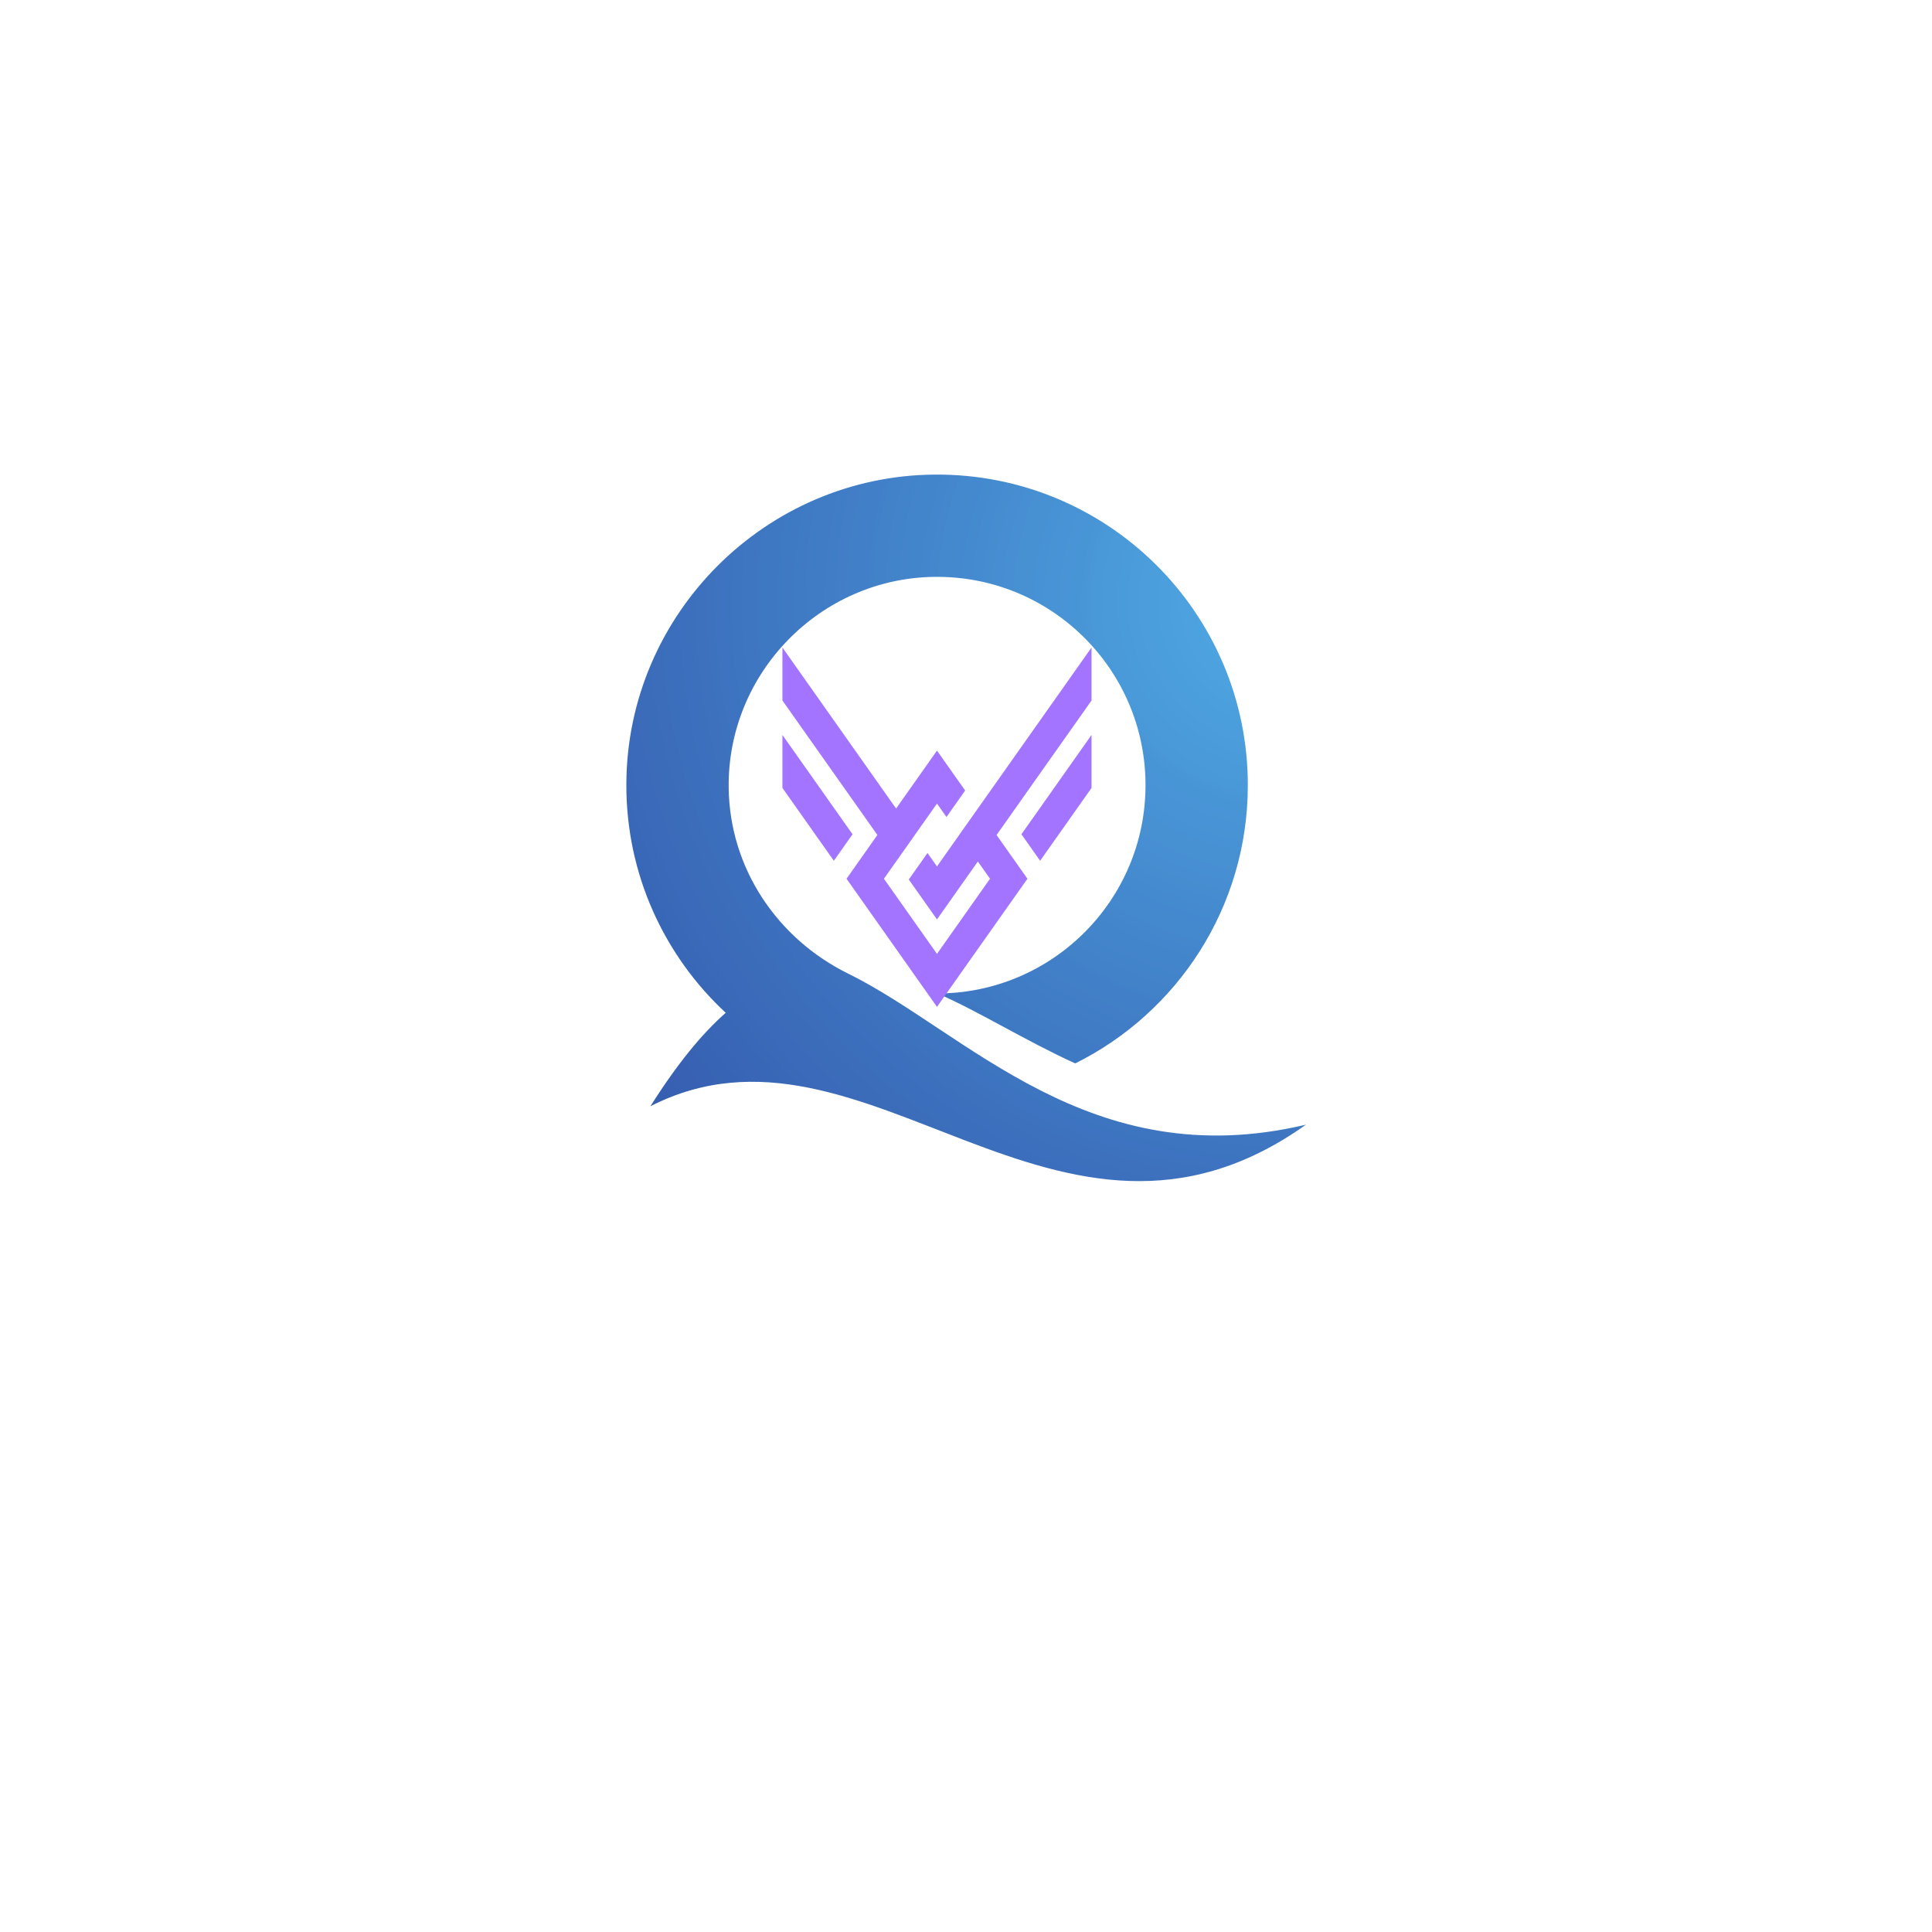
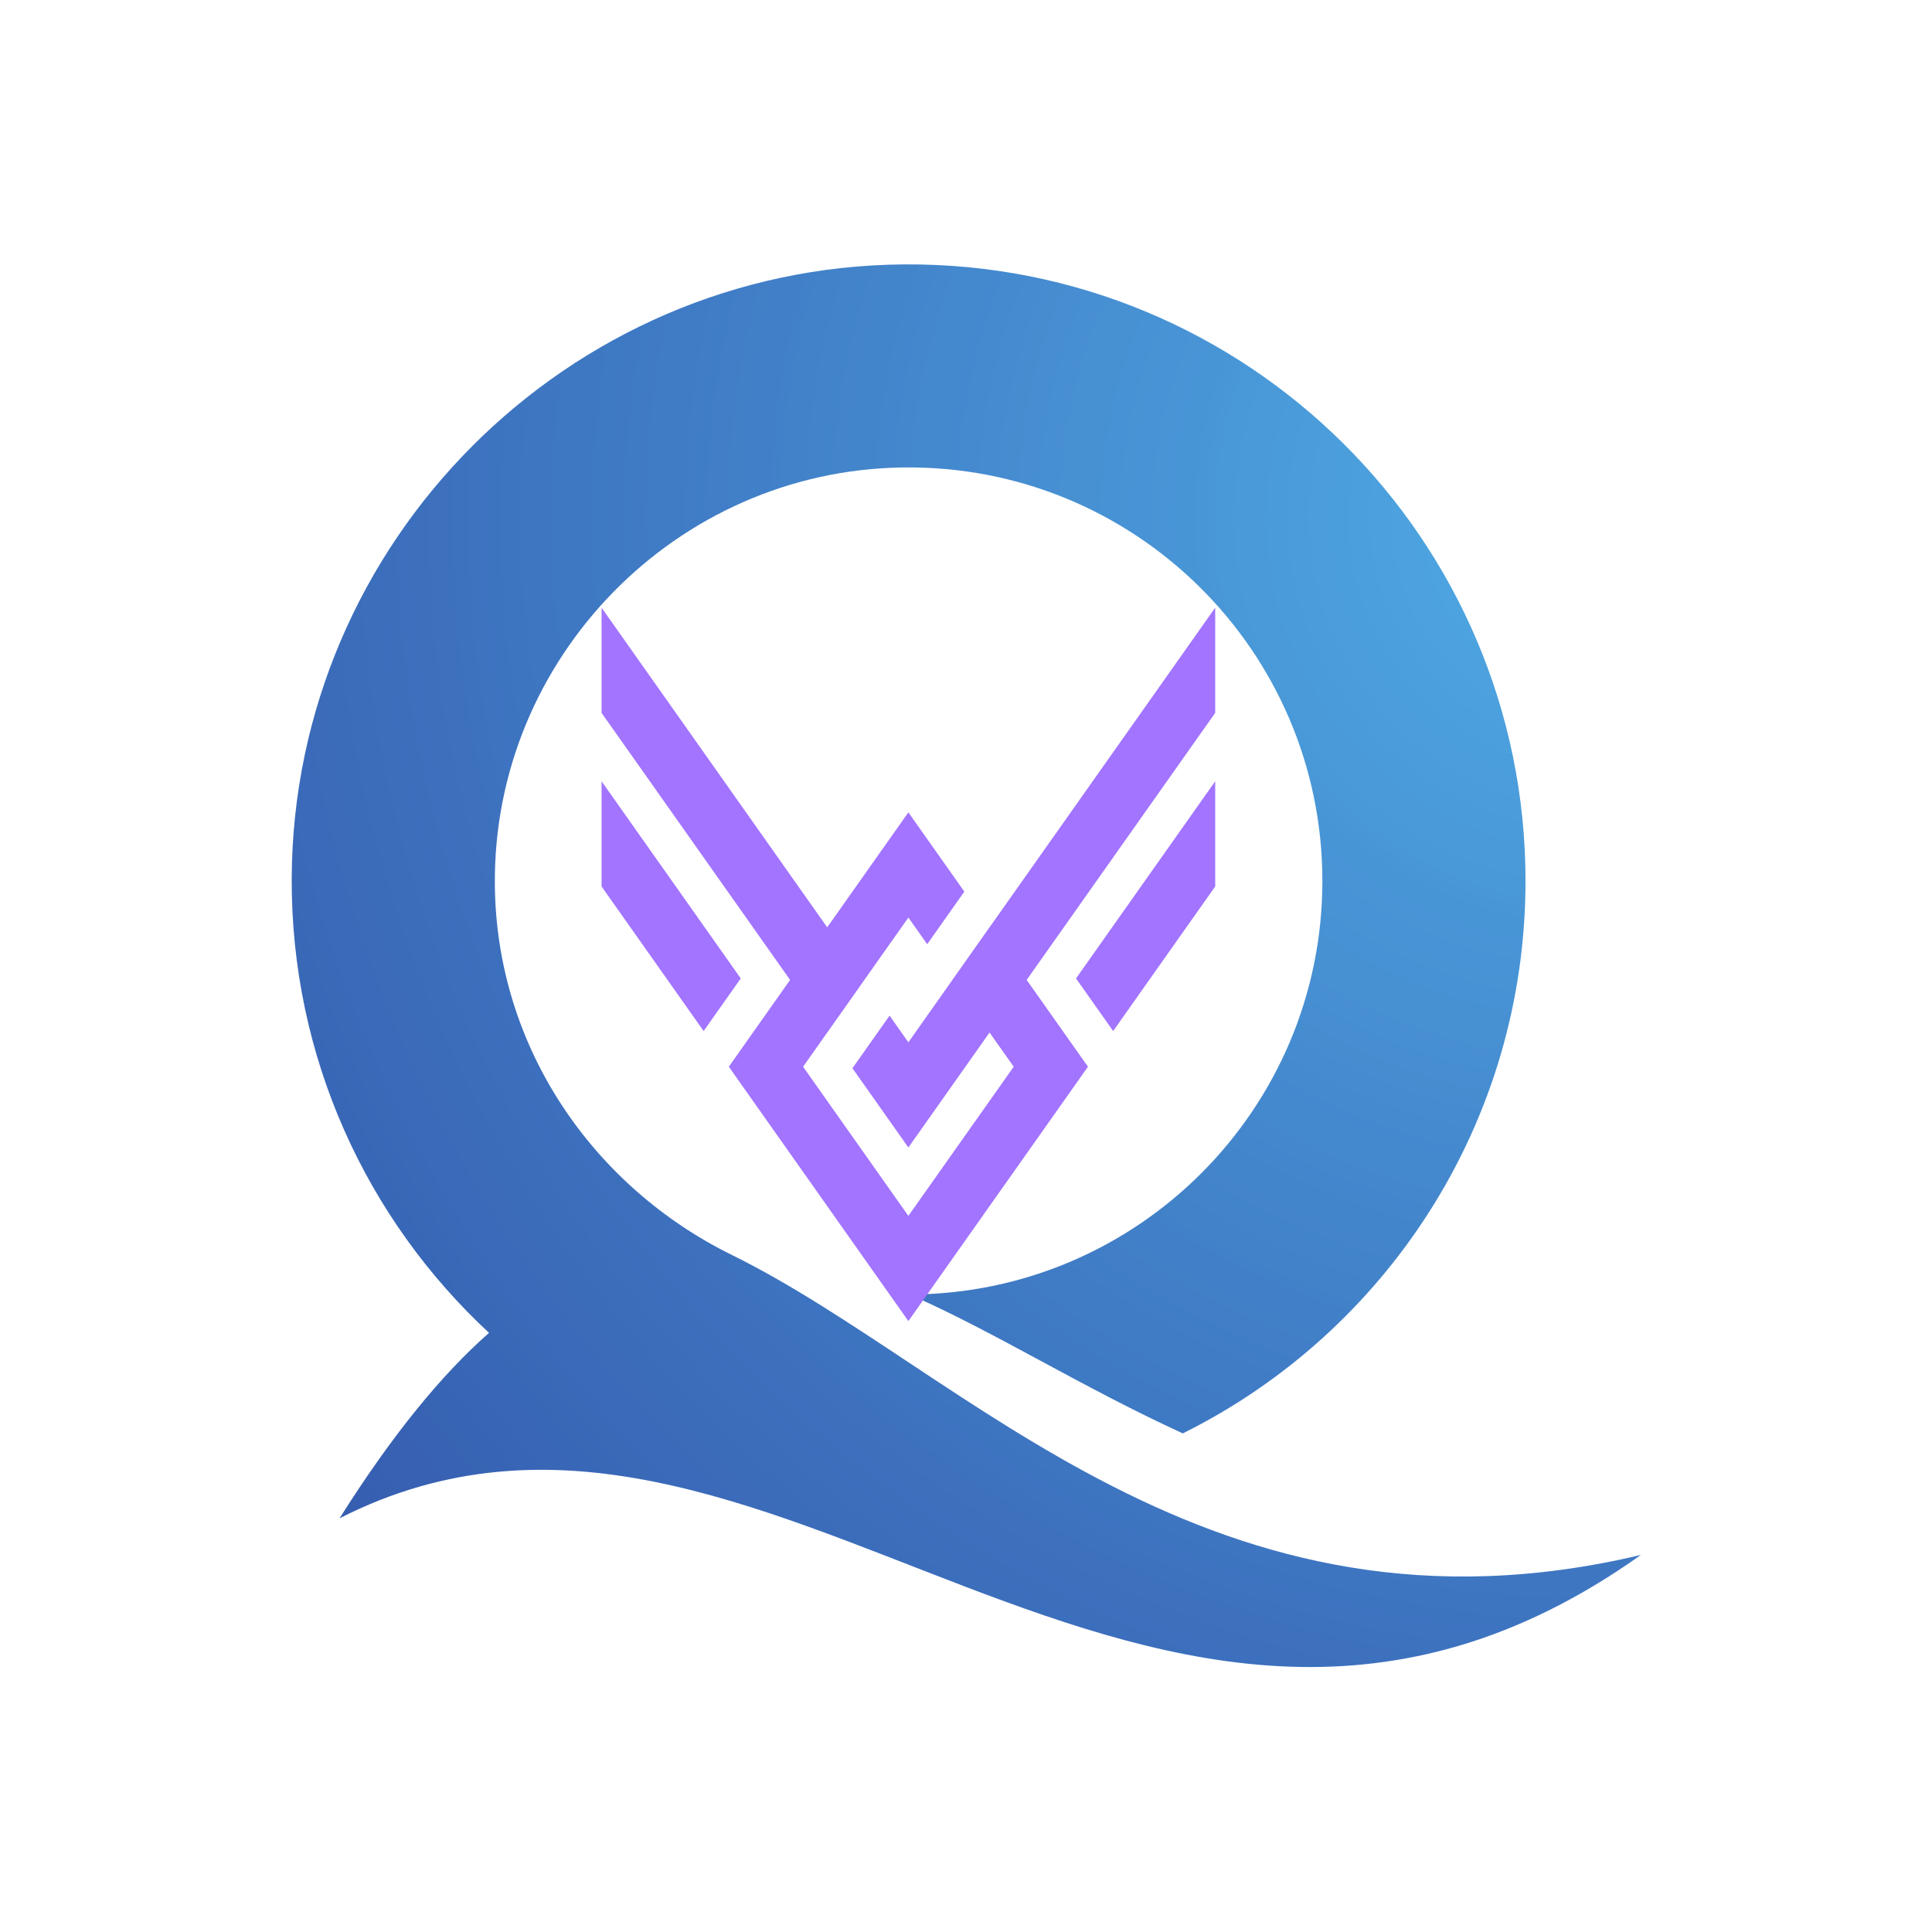
<svg xmlns="http://www.w3.org/2000/svg" width="500" zoomAndPan="magnify" viewBox="0 0 375 375" height="500" preserveAspectRatio="xMidYMid meet" version="1.0">
  <defs>
-     <clipPath id="f3cc745ec9">
-       <path d="M 121.484 92.039 L 253.484 92.039 L 253.484 229.289 L 121.484 229.289 Z M 121.484 92.039 " clip-rule="nonzero" />
-     </clipPath>
-     <clipPath id="bf2c548538">
-       <path d="M 164.613 188.969 C 151.121 182.328 141.578 168.766 141.434 152.77 C 141.238 130.625 159.156 112.277 181.312 111.969 C 203.918 111.656 222.344 129.875 222.344 152.398 C 222.344 174.699 204.281 192.781 181.984 192.832 C 190.223 196.438 198.832 201.898 208.699 206.41 C 228.555 196.547 242.203 176.07 242.203 152.398 C 242.203 118.961 214.969 91.883 181.461 92.117 C 148.559 92.344 121.719 119.246 121.574 152.133 C 121.496 169.695 128.941 185.516 140.863 196.582 C 136.238 200.652 131.41 206.539 126.25 214.715 C 167.973 193.453 205.254 252.605 253.484 218.297 C 211.43 228.277 187.531 200.246 164.613 188.969 Z M 164.613 188.969 " clip-rule="nonzero" />
-     </clipPath>
-     <clipPath id="d4efdb427f">
-       <path d="M 164.613 188.969 C 151.121 182.328 141.578 168.766 141.434 152.77 C 141.238 130.625 159.156 112.277 181.312 111.969 C 203.918 111.656 222.344 129.875 222.344 152.398 C 222.344 174.699 204.281 192.781 181.984 192.832 C 190.223 196.438 198.832 201.898 208.699 206.41 C 228.555 196.547 242.203 176.07 242.203 152.398 C 242.203 118.961 214.969 91.883 181.461 92.117 C 148.559 92.344 121.719 119.246 121.574 152.133 C 121.496 169.695 128.941 185.516 140.863 196.582 C 136.238 200.652 131.41 206.539 126.25 214.715 C 167.973 193.453 205.254 252.605 253.484 218.297 C 211.43 228.277 187.531 200.246 164.613 188.969 " clip-rule="nonzero" />
-     </clipPath>
-     <clipPath id="2f71decbbb">
-       <path d="M 320.094 217.254 L 224.457 37.242 L 54.891 127.234 L 150.527 307.246 Z M 320.094 217.254 " clip-rule="nonzero" />
-     </clipPath>
-     <radialGradient gradientTransform="matrix(-0.883425, 0.468875, -0.469112, -0.882978, 249.7877, 116.8419)" gradientUnits="userSpaceOnUse" r="259.246" cx="0" id="eaddcf93d9" cy="0" fx="0" fy="0">
+     <clipPath id="22b47e9915">
+       <path d="M 56.445 51.164 L 318.496 51.164 L 318.496 323.633 L 56.445 323.633 Z M 56.445 51.164 " clip-rule="nonzero" />
+     </clipPath>
+     <clipPath id="37cf73426f">
+       <path d="M 142.066 243.594 C 115.277 230.41 96.336 203.484 96.051 171.727 C 95.66 127.77 131.234 91.344 175.211 90.734 C 220.094 90.105 256.672 126.281 256.672 170.992 C 256.672 215.262 220.816 251.16 176.551 251.262 C 192.902 258.422 210 269.258 229.582 278.219 C 269.004 258.637 296.102 217.98 296.102 170.992 C 296.102 104.613 242.031 50.859 175.508 51.32 C 110.191 51.773 56.906 105.18 56.621 170.461 C 56.469 205.328 71.246 236.738 94.918 258.707 C 85.738 266.789 76.148 278.473 65.906 294.703 C 148.73 252.492 222.746 369.922 318.496 301.812 C 235.008 321.629 187.559 265.977 142.066 243.594 Z M 142.066 243.594 " clip-rule="nonzero" />
+     </clipPath>
+     <clipPath id="97d9915278">
+       <path d="M 142.066 243.594 C 115.277 230.41 96.336 203.484 96.051 171.727 C 95.66 127.77 131.234 91.344 175.211 90.734 C 220.094 90.105 256.672 126.281 256.672 170.992 C 256.672 215.262 220.816 251.16 176.551 251.262 C 192.902 258.422 210 269.258 229.582 278.219 C 269.004 258.637 296.102 217.98 296.102 170.992 C 296.102 104.613 242.031 50.859 175.508 51.32 C 110.191 51.773 56.906 105.18 56.621 170.461 C 56.469 205.328 71.246 236.738 94.918 258.707 C 85.738 266.789 76.148 278.473 65.906 294.703 C 148.73 252.492 222.746 369.922 318.496 301.812 C 235.008 321.629 187.559 265.977 142.066 243.594 " clip-rule="nonzero" />
+     </clipPath>
+     <clipPath id="cd2c399c0b">
+       <path d="M 450.723 299.742 L 260.863 -57.621 L -75.754 121.035 L 114.105 478.398 Z M 450.723 299.742 " clip-rule="nonzero" />
+     </clipPath>
+     <radialGradient gradientTransform="matrix(-0.883425, 0.468875, -0.469112, -0.882978, 311.1545, 100.404)" gradientUnits="userSpaceOnUse" r="514.658" cx="0" id="707497623b" cy="0" fx="0" fy="0">
      <stop stop-opacity="1" stop-color="rgb(31.604%, 67.653%, 89.799%)" offset="0" />
      <stop stop-opacity="1" stop-color="rgb(31.404%, 67.502%, 89.609%)" offset="0.004" />
      <stop stop-opacity="1" stop-color="rgb(31.4%, 67.313%, 89.409%)" offset="0.008" />
      <stop stop-opacity="1" stop-color="rgb(31.218%, 67.113%, 89.4%)" offset="0.012" />
      <stop stop-opacity="1" stop-color="rgb(31.018%, 66.922%, 89.223%)" offset="0.016" />
      <stop stop-opacity="1" stop-color="rgb(31%, 66.522%, 89%)" offset="0.02" />
      <stop stop-opacity="1" stop-color="rgb(31%, 66.281%, 88.777%)" offset="0.023" />
      <stop stop-opacity="1" stop-color="rgb(31%, 66.069%, 88.586%)" offset="0.027" />
      <stop stop-opacity="1" stop-color="rgb(30.991%, 65.686%, 88.387%)" offset="0.031" />
      <stop stop-opacity="1" stop-color="rgb(30.791%, 65.495%, 88.199%)" offset="0.035" />
      <stop stop-opacity="1" stop-color="rgb(30.6%, 65.297%, 88.199%)" offset="0.039" />
      <stop stop-opacity="1" stop-color="rgb(30.6%, 65.1%, 88.005%)" offset="0.043" />
      <stop stop-opacity="1" stop-color="rgb(30.6%, 64.909%, 87.805%)" offset="0.047" />
      <stop stop-opacity="1" stop-color="rgb(30.6%, 64.709%, 87.799%)" offset="0.051" />
      <stop stop-opacity="1" stop-color="rgb(30.6%, 64.519%, 87.663%)" offset="0.055" />
      <stop stop-opacity="1" stop-color="rgb(30.424%, 64.319%, 87.514%)" offset="0.059" />
      <stop stop-opacity="1" stop-color="rgb(30.223%, 64.099%, 87.479%)" offset="0.062" />
      <stop stop-opacity="1" stop-color="rgb(30.183%, 63.884%, 87.279%)" offset="0.066" />
      <stop stop-opacity="1" stop-color="rgb(29.984%, 63.673%, 87.099%)" offset="0.07" />
      <stop stop-opacity="1" stop-color="rgb(29.799%, 63.289%, 87.093%)" offset="0.074" />
      <stop stop-opacity="1" stop-color="rgb(29.799%, 63.098%, 86.893%)" offset="0.078" />
      <stop stop-opacity="1" stop-color="rgb(29.799%, 62.901%, 86.699%)" offset="0.082" />
      <stop stop-opacity="1" stop-color="rgb(29.799%, 62.558%, 86.699%)" offset="0.086" />
      <stop stop-opacity="1" stop-color="rgb(29.611%, 62.405%, 86.511%)" offset="0.09" />
      <stop stop-opacity="1" stop-color="rgb(29.411%, 62.216%, 86.311%)" offset="0.094" />
      <stop stop-opacity="1" stop-color="rgb(29.399%, 62.016%, 86.299%)" offset="0.098" />
      <stop stop-opacity="1" stop-color="rgb(29.399%, 61.8%, 86.099%)" offset="0.102" />
      <stop stop-opacity="1" stop-color="rgb(29.399%, 61.58%, 85.899%)" offset="0.105" />
      <stop stop-opacity="1" stop-color="rgb(29.399%, 61.38%, 85.884%)" offset="0.109" />
      <stop stop-opacity="1" stop-color="rgb(29.39%, 61.189%, 85.684%)" offset="0.113" />
      <stop stop-opacity="1" stop-color="rgb(29.19%, 60.989%, 85.495%)" offset="0.117" />
      <stop stop-opacity="1" stop-color="rgb(28.999%, 60.799%, 85.295%)" offset="0.121" />
      <stop stop-opacity="1" stop-color="rgb(28.999%, 60.603%, 85.1%)" offset="0.125" />
      <stop stop-opacity="1" stop-color="rgb(28.999%, 60.403%, 85.1%)" offset="0.129" />
      <stop stop-opacity="1" stop-color="rgb(28.999%, 60.213%, 84.914%)" offset="0.133" />
      <stop stop-opacity="1" stop-color="rgb(28.999%, 60.013%, 84.712%)" offset="0.137" />
      <stop stop-opacity="1" stop-color="rgb(28.822%, 59.822%, 84.698%)" offset="0.141" />
      <stop stop-opacity="1" stop-color="rgb(28.622%, 59.422%, 84.499%)" offset="0.145" />
      <stop stop-opacity="1" stop-color="rgb(28.581%, 59.181%, 84.282%)" offset="0.148" />
      <stop stop-opacity="1" stop-color="rgb(28.381%, 58.969%, 84.082%)" offset="0.152" />
      <stop stop-opacity="1" stop-color="rgb(28.2%, 58.586%, 83.899%)" offset="0.156" />
      <stop stop-opacity="1" stop-color="rgb(28.2%, 58.395%, 83.899%)" offset="0.16" />
      <stop stop-opacity="1" stop-color="rgb(28.2%, 58.197%, 83.899%)" offset="0.164" />
      <stop stop-opacity="1" stop-color="rgb(28.2%, 58%, 83.705%)" offset="0.168" />
      <stop stop-opacity="1" stop-color="rgb(28.2%, 57.809%, 83.505%)" offset="0.172" />
      <stop stop-opacity="1" stop-color="rgb(28.015%, 57.61%, 83.499%)" offset="0.176" />
      <stop stop-opacity="1" stop-color="rgb(27.815%, 57.465%, 83.319%)" offset="0.18" />
      <stop stop-opacity="1" stop-color="rgb(27.8%, 57.315%, 83.119%)" offset="0.184" />
      <stop stop-opacity="1" stop-color="rgb(27.8%, 57.098%, 83.078%)" offset="0.188" />
      <stop stop-opacity="1" stop-color="rgb(27.8%, 56.898%, 82.878%)" offset="0.191" />
      <stop stop-opacity="1" stop-color="rgb(27.8%, 56.888%, 82.69%)" offset="0.195" />
      <stop stop-opacity="1" stop-color="rgb(27.8%, 56.682%, 82.541%)" offset="0.199" />
      <stop stop-opacity="1" stop-color="rgb(27.798%, 56.293%, 82.399%)" offset="0.203" />
      <stop stop-opacity="1" stop-color="rgb(27.65%, 56.099%, 82.399%)" offset="0.207" />
      <stop stop-opacity="1" stop-color="rgb(27.501%, 55.907%, 82.207%)" offset="0.211" />
      <stop stop-opacity="1" stop-color="rgb(27.499%, 55.707%, 82.007%)" offset="0.215" />
      <stop stop-opacity="1" stop-color="rgb(27.499%, 55.516%, 81.816%)" offset="0.219" />
      <stop stop-opacity="1" stop-color="rgb(27.499%, 55.138%, 81.616%)" offset="0.223" />
      <stop stop-opacity="1" stop-color="rgb(27.299%, 54.897%, 81.599%)" offset="0.227" />
      <stop stop-opacity="1" stop-color="rgb(27.1%, 54.675%, 81.58%)" offset="0.23" />
      <stop stop-opacity="1" stop-color="rgb(27.084%, 54.485%, 81.38%)" offset="0.234" />
      <stop stop-opacity="1" stop-color="rgb(26.884%, 54.285%, 81.2%)" offset="0.238" />
      <stop stop-opacity="1" stop-color="rgb(26.7%, 54.094%, 81.195%)" offset="0.242" />
      <stop stop-opacity="1" stop-color="rgb(26.7%, 53.894%, 80.995%)" offset="0.246" />
      <stop stop-opacity="1" stop-color="rgb(26.7%, 53.699%, 80.8%)" offset="0.25" />
      <stop stop-opacity="1" stop-color="rgb(26.7%, 53.508%, 80.8%)" offset="0.254" />
      <stop stop-opacity="1" stop-color="rgb(26.7%, 53.308%, 80.618%)" offset="0.258" />
      <stop stop-opacity="1" stop-color="rgb(26.7%, 53.122%, 80.417%)" offset="0.266" />
      <stop stop-opacity="1" stop-color="rgb(26.498%, 52.722%, 80.199%)" offset="0.27" />
      <stop stop-opacity="1" stop-color="rgb(26.299%, 52.486%, 79.982%)" offset="0.273" />
      <stop stop-opacity="1" stop-color="rgb(26.299%, 52.328%, 79.782%)" offset="0.277" />
      <stop stop-opacity="1" stop-color="rgb(26.295%, 51.991%, 79.596%)" offset="0.285" />
      <stop stop-opacity="1" stop-color="rgb(26.097%, 51.799%, 79.398%)" offset="0.289" />
      <stop stop-opacity="1" stop-color="rgb(25.9%, 51.605%, 79.201%)" offset="0.293" />
      <stop stop-opacity="1" stop-color="rgb(25.899%, 51.221%, 79.015%)" offset="0.297" />
      <stop stop-opacity="1" stop-color="rgb(25.719%, 51.015%, 78.815%)" offset="0.305" />
      <stop stop-opacity="1" stop-color="rgb(25.519%, 50.824%, 78.799%)" offset="0.309" />
      <stop stop-opacity="1" stop-color="rgb(25.499%, 50.603%, 78.778%)" offset="0.312" />
      <stop stop-opacity="1" stop-color="rgb(25.499%, 50.368%, 78.578%)" offset="0.316" />
      <stop stop-opacity="1" stop-color="rgb(25.499%, 49.988%, 78.394%)" offset="0.324" />
      <stop stop-opacity="1" stop-color="rgb(25.499%, 49.797%, 78.194%)" offset="0.328" />
      <stop stop-opacity="1" stop-color="rgb(25.499%, 49.6%, 78%)" offset="0.332" />
      <stop stop-opacity="1" stop-color="rgb(25.307%, 49.402%, 78%)" offset="0.336" />
      <stop stop-opacity="1" stop-color="rgb(25.107%, 49.211%, 78%)" offset="0.34" />
      <stop stop-opacity="1" stop-color="rgb(25.099%, 49.011%, 77.817%)" offset="0.344" />
      <stop stop-opacity="1" stop-color="rgb(25.099%, 48.82%, 77.615%)" offset="0.348" />
      <stop stop-opacity="1" stop-color="rgb(25.099%, 48.598%, 77.449%)" offset="0.352" />
      <stop stop-opacity="1" stop-color="rgb(25.099%, 48.375%, 77.28%)" offset="0.355" />
      <stop stop-opacity="1" stop-color="rgb(25.099%, 48.184%, 77.08%)" offset="0.359" />
      <stop stop-opacity="1" stop-color="rgb(25.09%, 47.984%, 76.9%)" offset="0.363" />
      <stop stop-opacity="1" stop-color="rgb(24.89%, 47.795%, 76.895%)" offset="0.367" />
      <stop stop-opacity="1" stop-color="rgb(24.699%, 47.646%, 76.695%)" offset="0.371" />
      <stop stop-opacity="1" stop-color="rgb(24.509%, 47.308%, 76.5%)" offset="0.379" />
      <stop stop-opacity="1" stop-color="rgb(24.309%, 46.927%, 76.318%)" offset="0.383" />
      <stop stop-opacity="1" stop-color="rgb(24.3%, 46.718%, 76.117%)" offset="0.391" />
      <stop stop-opacity="1" stop-color="rgb(24.3%, 46.5%, 76.077%)" offset="0.395" />
      <stop stop-opacity="1" stop-color="rgb(24.3%, 46.286%, 75.877%)" offset="0.398" />
      <stop stop-opacity="1" stop-color="rgb(24.3%, 46.086%, 75.691%)" offset="0.406" />
      <stop stop-opacity="1" stop-color="rgb(24.297%, 45.895%, 75.491%)" offset="0.41" />
      <stop stop-opacity="1" stop-color="rgb(24.098%, 45.697%, 75.299%)" offset="0.414" />
      <stop stop-opacity="1" stop-color="rgb(23.901%, 45.306%, 75.299%)" offset="0.418" />
      <stop stop-opacity="1" stop-color="rgb(23.9%, 45.105%, 75.11%)" offset="0.422" />
      <stop stop-opacity="1" stop-color="rgb(23.9%, 44.914%, 74.91%)" offset="0.426" />
      <stop stop-opacity="1" stop-color="rgb(23.9%, 44.54%, 74.724%)" offset="0.43" />
      <stop stop-opacity="1" stop-color="rgb(23.9%, 44.324%, 74.504%)" offset="0.438" />
      <stop stop-opacity="1" stop-color="rgb(23.883%, 44.283%, 74.278%)" offset="0.441" />
      <stop stop-opacity="1" stop-color="rgb(23.683%, 44.077%, 74.1%)" offset="0.445" />
      <stop stop-opacity="1" stop-color="rgb(23.497%, 43.694%, 74.098%)" offset="0.453" />
      <stop stop-opacity="1" stop-color="rgb(23.3%, 43.5%, 73.901%)" offset="0.457" />
      <stop stop-opacity="1" stop-color="rgb(23.102%, 43.307%, 73.703%)" offset="0.461" />
      <stop stop-opacity="1" stop-color="rgb(23.099%, 43.108%, 73.517%)" offset="0.465" />
      <stop stop-opacity="1" stop-color="rgb(23.099%, 42.921%, 73.315%)" offset="0.473" />
      <stop stop-opacity="1" stop-color="rgb(23.099%, 42.57%, 73.276%)" offset="0.477" />
      <stop stop-opacity="1" stop-color="rgb(23.099%, 42.38%, 73.076%)" offset="0.48" />
      <stop stop-opacity="1" stop-color="rgb(23.099%, 42.171%, 72.89%)" offset="0.484" />
      <stop stop-opacity="1" stop-color="rgb(23.094%, 41.789%, 72.69%)" offset="0.492" />
      <stop stop-opacity="1" stop-color="rgb(22.894%, 41.599%, 72.499%)" offset="0.496" />
      <stop stop-opacity="1" stop-color="rgb(22.699%, 41.408%, 72.499%)" offset="0.504" />
      <stop stop-opacity="1" stop-color="rgb(22.699%, 41.208%, 72.359%)" offset="0.508" />
      <stop stop-opacity="1" stop-color="rgb(22.699%, 41.017%, 72.209%)" offset="0.512" />
      <stop stop-opacity="1" stop-color="rgb(22.566%, 40.817%, 72.021%)" offset="0.516" />
      <stop stop-opacity="1" stop-color="rgb(22.417%, 40.599%, 71.822%)" offset="0.52" />
      <stop stop-opacity="1" stop-color="rgb(22.4%, 40.399%, 71.782%)" offset="0.523" />
      <stop stop-opacity="1" stop-color="rgb(22.4%, 40.387%, 71.582%)" offset="0.527" />
      <stop stop-opacity="1" stop-color="rgb(22.4%, 40.187%, 71.399%)" offset="0.531" />
      <stop stop-opacity="1" stop-color="rgb(22.4%, 39.996%, 71.399%)" offset="0.535" />
      <stop stop-opacity="1" stop-color="rgb(22.4%, 39.798%, 71.399%)" offset="0.539" />
      <stop stop-opacity="1" stop-color="rgb(22.206%, 39.601%, 71.205%)" offset="0.543" />
      <stop stop-opacity="1" stop-color="rgb(22.005%, 39.41%, 71.005%)" offset="0.547" />
      <stop stop-opacity="1" stop-color="rgb(21.999%, 39.211%, 70.815%)" offset="0.551" />
      <stop stop-opacity="1" stop-color="rgb(21.999%, 39.02%, 70.615%)" offset="0.555" />
      <stop stop-opacity="1" stop-color="rgb(21.999%, 38.818%, 70.599%)" offset="0.559" />
      <stop stop-opacity="1" stop-color="rgb(21.999%, 38.599%, 70.578%)" offset="0.562" />
      <stop stop-opacity="1" stop-color="rgb(21.999%, 38.383%, 70.378%)" offset="0.566" />
      <stop stop-opacity="1" stop-color="rgb(21.997%, 38.182%, 70.198%)" offset="0.57" />
      <stop stop-opacity="1" stop-color="rgb(21.8%, 37.801%, 70.001%)" offset="0.582" />
      <stop stop-opacity="1" stop-color="rgb(21.602%, 37.451%, 69.62%)" offset="0.586" />
      <stop stop-opacity="1" stop-color="rgb(21.42%, 37.299%, 69.415%)" offset="0.598" />
      <stop stop-opacity="1" stop-color="rgb(21.22%, 37.099%, 69.199%)" offset="0.602" />
      <stop stop-opacity="1" stop-color="rgb(21.199%, 36.88%, 68.999%)" offset="0.605" />
      <stop stop-opacity="1" stop-color="rgb(21.199%, 36.681%, 68.985%)" offset="0.609" />
      <stop stop-opacity="1" stop-color="rgb(21.199%, 36.49%, 68.785%)" offset="0.613" />
      <stop stop-opacity="1" stop-color="rgb(21.199%, 36.29%, 68.599%)" offset="0.617" />
      <stop stop-opacity="1" stop-color="rgb(21.199%, 36.099%, 68.599%)" offset="0.621" />
      <stop stop-opacity="1" stop-color="rgb(21.199%, 35.904%, 68.404%)" offset="0.625" />
      <stop stop-opacity="1" stop-color="rgb(21.199%, 35.704%, 68.204%)" offset="0.629" />
      <stop stop-opacity="1" stop-color="rgb(21.199%, 35.518%, 68.199%)" offset="0.637" />
      <stop stop-opacity="1" stop-color="rgb(21.022%, 35.318%, 68.022%)" offset="0.641" />
      <stop stop-opacity="1" stop-color="rgb(20.822%, 35.1%, 67.822%)" offset="0.645" />
      <stop stop-opacity="1" stop-color="rgb(20.799%, 34.886%, 67.79%)" offset="0.648" />
      <stop stop-opacity="1" stop-color="rgb(20.799%, 34.683%, 67.639%)" offset="0.656" />
      <stop stop-opacity="1" stop-color="rgb(20.799%, 34.297%, 67.499%)" offset="0.664" />
      <stop stop-opacity="1" stop-color="rgb(20.605%, 34.1%, 67.305%)" offset="0.668" />
      <stop stop-opacity="1" stop-color="rgb(20.406%, 33.914%, 67.105%)" offset="0.672" />
      <stop stop-opacity="1" stop-color="rgb(20.399%, 33.714%, 66.919%)" offset="0.68" />
      <stop stop-opacity="1" stop-color="rgb(20.399%, 33.524%, 66.719%)" offset="0.684" />
      <stop stop-opacity="1" stop-color="rgb(20.399%, 33.304%, 66.499%)" offset="0.688" />
      <stop stop-opacity="1" stop-color="rgb(20.399%, 33.067%, 66.299%)" offset="0.691" />
      <stop stop-opacity="1" stop-color="rgb(20.393%, 32.689%, 66.293%)" offset="0.699" />
      <stop stop-opacity="1" stop-color="rgb(20.193%, 32.349%, 66.093%)" offset="0.703" />
      <stop stop-opacity="1" stop-color="rgb(20%, 32.199%, 65.717%)" offset="0.719" />
      <stop stop-opacity="1" stop-color="rgb(20%, 32.021%, 65.517%)" offset="0.723" />
      <stop stop-opacity="1" stop-color="rgb(20%, 31.798%, 65.475%)" offset="0.727" />
      <stop stop-opacity="1" stop-color="rgb(19.98%, 31.575%, 65.276%)" offset="0.73" />
      <stop stop-opacity="1" stop-color="rgb(19.78%, 31.39%, 65.089%)" offset="0.734" />
      <stop stop-opacity="1" stop-color="rgb(19.6%, 31.19%, 64.89%)" offset="0.742" />
      <stop stop-opacity="1" stop-color="rgb(19.6%, 30.804%, 64.503%)" offset="0.75" />
      <stop stop-opacity="1" stop-color="rgb(19.6%, 30.605%, 64.304%)" offset="0.754" />
      <stop stop-opacity="1" stop-color="rgb(19.6%, 30.414%, 64.299%)" offset="0.758" />
      <stop stop-opacity="1" stop-color="rgb(19.6%, 30.212%, 64.299%)" offset="0.762" />
      <stop stop-opacity="1" stop-color="rgb(19.6%, 30.199%, 64.122%)" offset="0.766" />
      <stop stop-opacity="1" stop-color="rgb(19.398%, 29.999%, 63.922%)" offset="0.77" />
      <stop stop-opacity="1" stop-color="rgb(19.199%, 29.799%, 63.899%)" offset="0.773" />
      <stop stop-opacity="1" stop-color="rgb(19.199%, 29.787%, 63.887%)" offset="0.777" />
      <stop stop-opacity="1" stop-color="rgb(19.199%, 29.587%, 63.687%)" offset="0.781" />
      <stop stop-opacity="1" stop-color="rgb(19.199%, 29.396%, 63.499%)" offset="0.785" />
      <stop stop-opacity="1" stop-color="rgb(19.199%, 29.198%, 63.499%)" offset="0.789" />
      <stop stop-opacity="1" stop-color="rgb(19.199%, 29.001%, 63.306%)" offset="0.793" />
      <stop stop-opacity="1" stop-color="rgb(19.199%, 28.999%, 63.106%)" offset="0.797" />
      <stop stop-opacity="1" stop-color="rgb(19.199%, 28.815%, 63.1%)" offset="0.801" />
      <stop stop-opacity="1" stop-color="rgb(19.199%, 28.615%, 63.1%)" offset="0.805" />
      <stop stop-opacity="1" stop-color="rgb(19.199%, 28.6%, 62.924%)" offset="0.809" />
      <stop stop-opacity="1" stop-color="rgb(18.999%, 28.4%, 62.709%)" offset="0.812" />
      <stop stop-opacity="1" stop-color="rgb(18.799%, 28.183%, 62.534%)" offset="0.816" />
      <stop stop-opacity="1" stop-color="rgb(18.799%, 27.979%, 62.393%)" offset="0.82" />
      <stop stop-opacity="1" stop-color="rgb(18.799%, 27.644%, 62.193%)" offset="0.828" />
      <stop stop-opacity="1" stop-color="rgb(18.799%, 27.312%, 62%)" offset="0.836" />
      <stop stop-opacity="1" stop-color="rgb(18.616%, 27.112%, 61.816%)" offset="0.844" />
      <stop stop-opacity="1" stop-color="rgb(18.416%, 27.1%, 61.617%)" offset="0.848" />
      <stop stop-opacity="1" stop-color="rgb(18.399%, 26.9%, 61.6%)" offset="0.852" />
      <stop stop-opacity="1" stop-color="rgb(18.399%, 26.7%, 61.58%)" offset="0.855" />
      <stop stop-opacity="1" stop-color="rgb(18.399%, 26.685%, 61.38%)" offset="0.859" />
      <stop stop-opacity="1" stop-color="rgb(18.399%, 26.485%, 61.194%)" offset="0.863" />
      <stop stop-opacity="1" stop-color="rgb(18.399%, 26.103%, 60.994%)" offset="0.871" />
      <stop stop-opacity="1" stop-color="rgb(18.399%, 25.903%, 60.799%)" offset="0.879" />
      <stop stop-opacity="1" stop-color="rgb(18.399%, 25.713%, 60.612%)" offset="0.883" />
      <stop stop-opacity="1" stop-color="rgb(18.399%, 25.513%, 60.413%)" offset="0.887" />
      <stop stop-opacity="1" stop-color="rgb(18.399%, 25.499%, 60.399%)" offset="0.891" />
      <stop stop-opacity="1" stop-color="rgb(18.199%, 25.299%, 60.199%)" offset="0.895" />
      <stop stop-opacity="1" stop-color="rgb(17.999%, 25.099%, 59.999%)" offset="0.898" />
      <stop stop-opacity="1" stop-color="rgb(17.999%, 25.087%, 59.987%)" offset="0.902" />
      <stop stop-opacity="1" stop-color="rgb(17.999%, 24.887%, 59.787%)" offset="0.906" />
      <stop stop-opacity="1" stop-color="rgb(17.999%, 24.506%, 59.599%)" offset="0.918" />
      <stop stop-opacity="1" stop-color="rgb(17.999%, 24.306%, 59.41%)" offset="0.922" />
      <stop stop-opacity="1" stop-color="rgb(17.999%, 24.12%, 59.21%)" offset="0.926" />
      <stop stop-opacity="1" stop-color="rgb(17.824%, 23.92%, 59.2%)" offset="0.934" />
      <stop stop-opacity="1" stop-color="rgb(17.624%, 23.698%, 59%)" offset="0.938" />
      <stop stop-opacity="1" stop-color="rgb(17.599%, 23.483%, 58.8%)" offset="0.941" />
      <stop stop-opacity="1" stop-color="rgb(17.599%, 23.283%, 58.788%)" offset="0.945" />
      <stop stop-opacity="1" stop-color="rgb(17.599%, 23.099%, 58.588%)" offset="0.949" />
      <stop stop-opacity="1" stop-color="rgb(17.599%, 22.906%, 58.4%)" offset="0.961" />
      <stop stop-opacity="1" stop-color="rgb(17.459%, 22.707%, 58.212%)" offset="0.965" />
      <stop stop-opacity="1" stop-color="rgb(17.308%, 22.565%, 58.011%)" offset="0.969" />
      <stop stop-opacity="1" stop-color="rgb(17.299%, 22.415%, 57.799%)" offset="0.977" />
      <stop stop-opacity="1" stop-color="rgb(17.299%, 22.38%, 57.599%)" offset="0.98" />
      <stop stop-opacity="1" stop-color="rgb(17.299%, 22.18%, 57.449%)" offset="0.984" />
      <stop stop-opacity="1" stop-color="rgb(17.299%, 21.999%, 57.3%)" offset="1" />
    </radialGradient>
-     <clipPath id="4e5e5b6e68">
-       <path d="M 151.867 125.68 L 211.867 125.68 L 211.867 195.43 L 151.867 195.43 Z M 151.867 125.68 " clip-rule="nonzero" />
+     <clipPath id="9fd37d4590">
+       <path d="M 116.762 117.953 L 235.875 117.953 L 235.875 256.422 L 116.762 256.422 Z M 116.762 117.953 " clip-rule="nonzero" />
    </clipPath>
  </defs>
-   <g clip-path="url(#f3cc745ec9)">
-     <g clip-path="url(#bf2c548538)">
-       <g clip-path="url(#d4efdb427f)">
-         <g clip-path="url(#2f71decbbb)">
-           <path fill="url(#eaddcf93d9)" d="M 310.363 199.098 L 224.453 37.395 L 64.617 122.227 L 150.527 283.934 Z M 310.363 199.098 " fill-rule="nonzero" />
+   <g clip-path="url(#22b47e9915)">
+     <g clip-path="url(#37cf73426f)">
+       <g clip-path="url(#97d9915278)">
+         <g clip-path="url(#cd2c399c0b)">
+           <path fill="url(#707497623b)" d="M 431.414 263.703 L 260.859 -57.316 L -56.449 111.094 L 114.105 432.113 Z M 431.414 263.703 " fill-rule="nonzero" />
        </g>
      </g>
    </g>
  </g>
-   <g clip-path="url(#4e5e5b6e68)">
-     <path fill="#a274ff" d="M 173.93 156.934 L 181.867 145.691 L 187.336 153.441 L 183.707 158.582 L 181.867 155.977 L 177.562 162.074 L 177.562 162.078 L 173.934 167.219 L 173.93 167.219 L 171.57 170.562 L 181.867 185.148 L 192.164 170.562 L 189.801 167.219 L 181.867 178.461 L 176.395 170.711 L 180.027 165.566 L 181.867 168.176 L 186.172 162.074 L 186.168 162.07 L 189.801 156.93 L 189.801 156.934 L 211.867 125.68 L 211.867 135.965 L 193.434 162.074 L 195.793 165.422 L 195.793 165.418 L 199.426 170.562 L 181.867 195.434 L 164.309 170.562 L 170.301 162.074 L 151.867 135.965 L 151.867 125.68 Z M 151.867 142.688 L 151.891 142.688 L 165.477 161.93 L 161.848 167.074 L 151.867 152.938 Z M 211.867 142.688 L 211.867 152.938 L 201.887 167.074 L 198.258 161.93 L 211.84 142.688 Z M 211.867 142.688 " fill-opacity="1" fill-rule="evenodd" />
+   <g clip-path="url(#9fd37d4590)">
+     <path fill="#a274ff" d="M 160.562 179.996 L 176.316 157.68 L 187.176 173.059 L 179.969 183.27 L 176.316 178.098 L 167.77 190.203 L 167.773 190.207 L 160.566 200.418 L 160.562 200.414 L 155.879 207.051 L 176.316 236.004 L 196.758 207.051 L 192.07 200.414 L 176.316 222.727 L 165.457 207.344 L 172.664 197.133 L 176.316 202.309 L 184.863 190.203 L 184.859 190.195 L 192.066 179.988 L 192.07 179.996 L 235.871 117.949 L 235.871 138.367 L 199.277 190.203 L 203.965 196.844 L 203.965 196.84 L 211.172 207.051 L 176.316 256.422 L 141.465 207.051 L 153.355 190.203 L 116.762 138.367 L 116.762 117.949 Z M 116.762 151.711 L 116.812 151.711 L 143.781 189.914 L 136.574 200.125 L 116.762 172.062 Z M 235.871 151.711 L 235.871 172.062 L 216.062 200.125 L 208.855 189.914 L 235.824 151.711 Z M 235.871 151.711 " fill-opacity="1" fill-rule="evenodd" />
  </g>
</svg>
